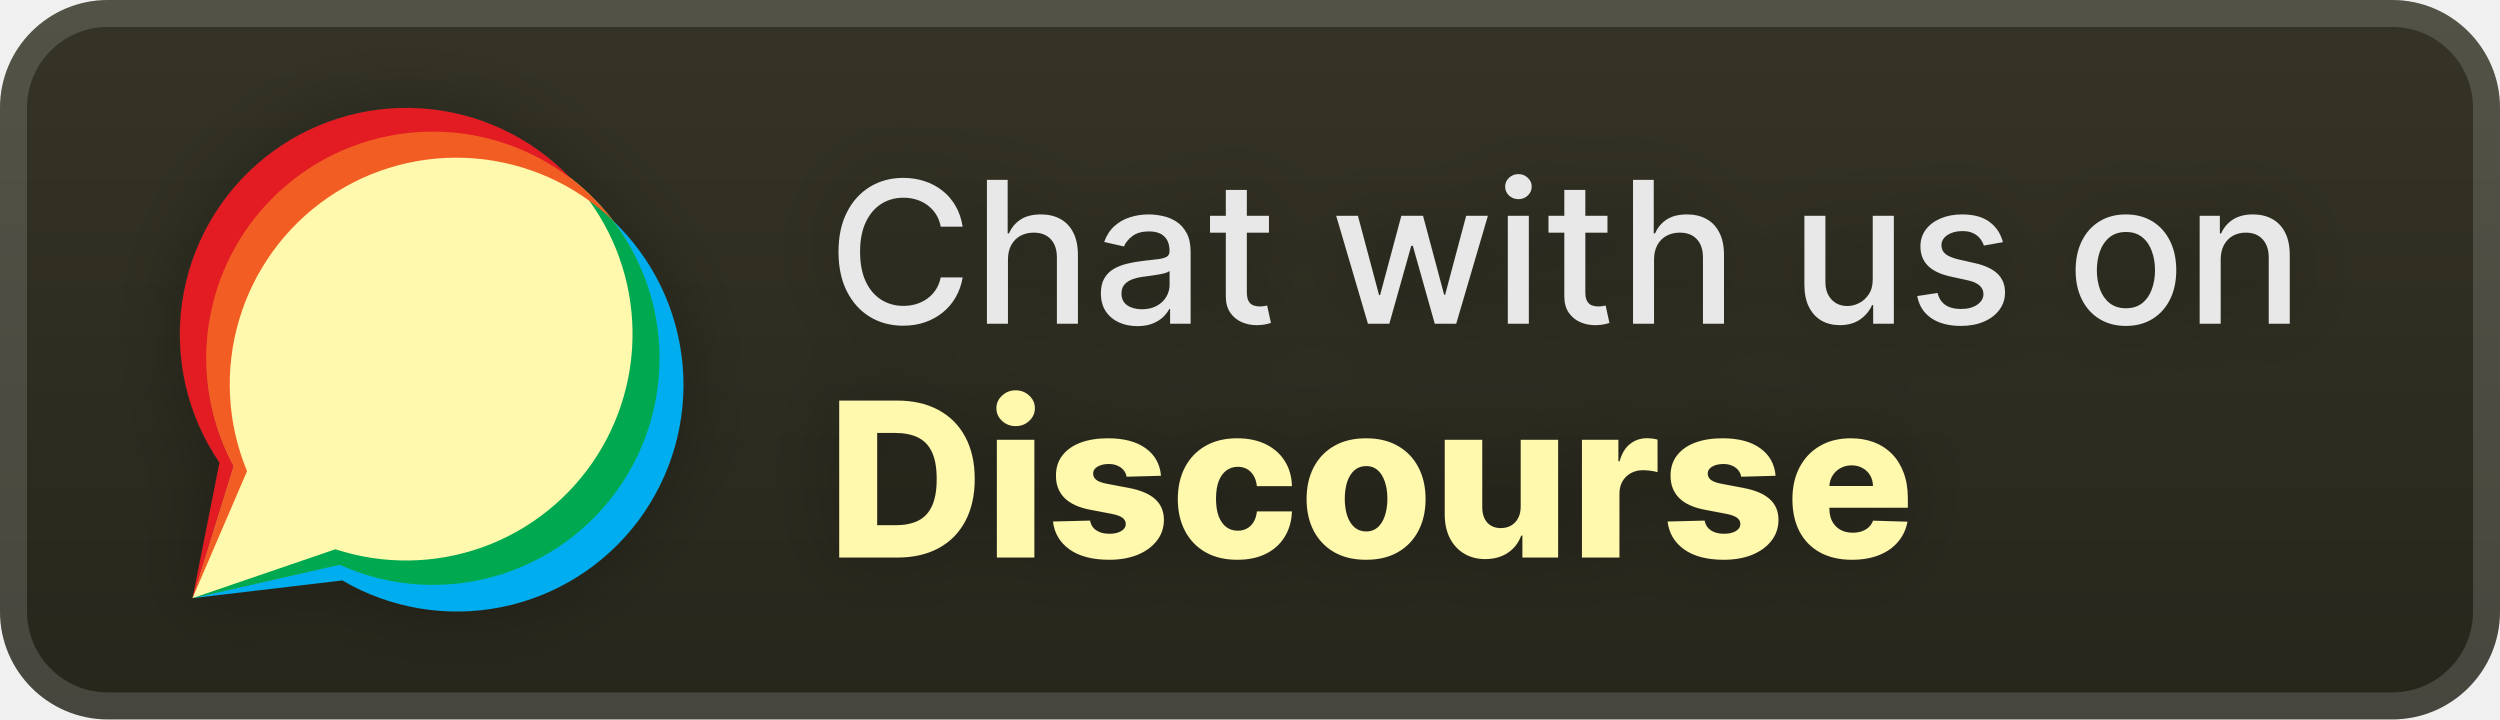
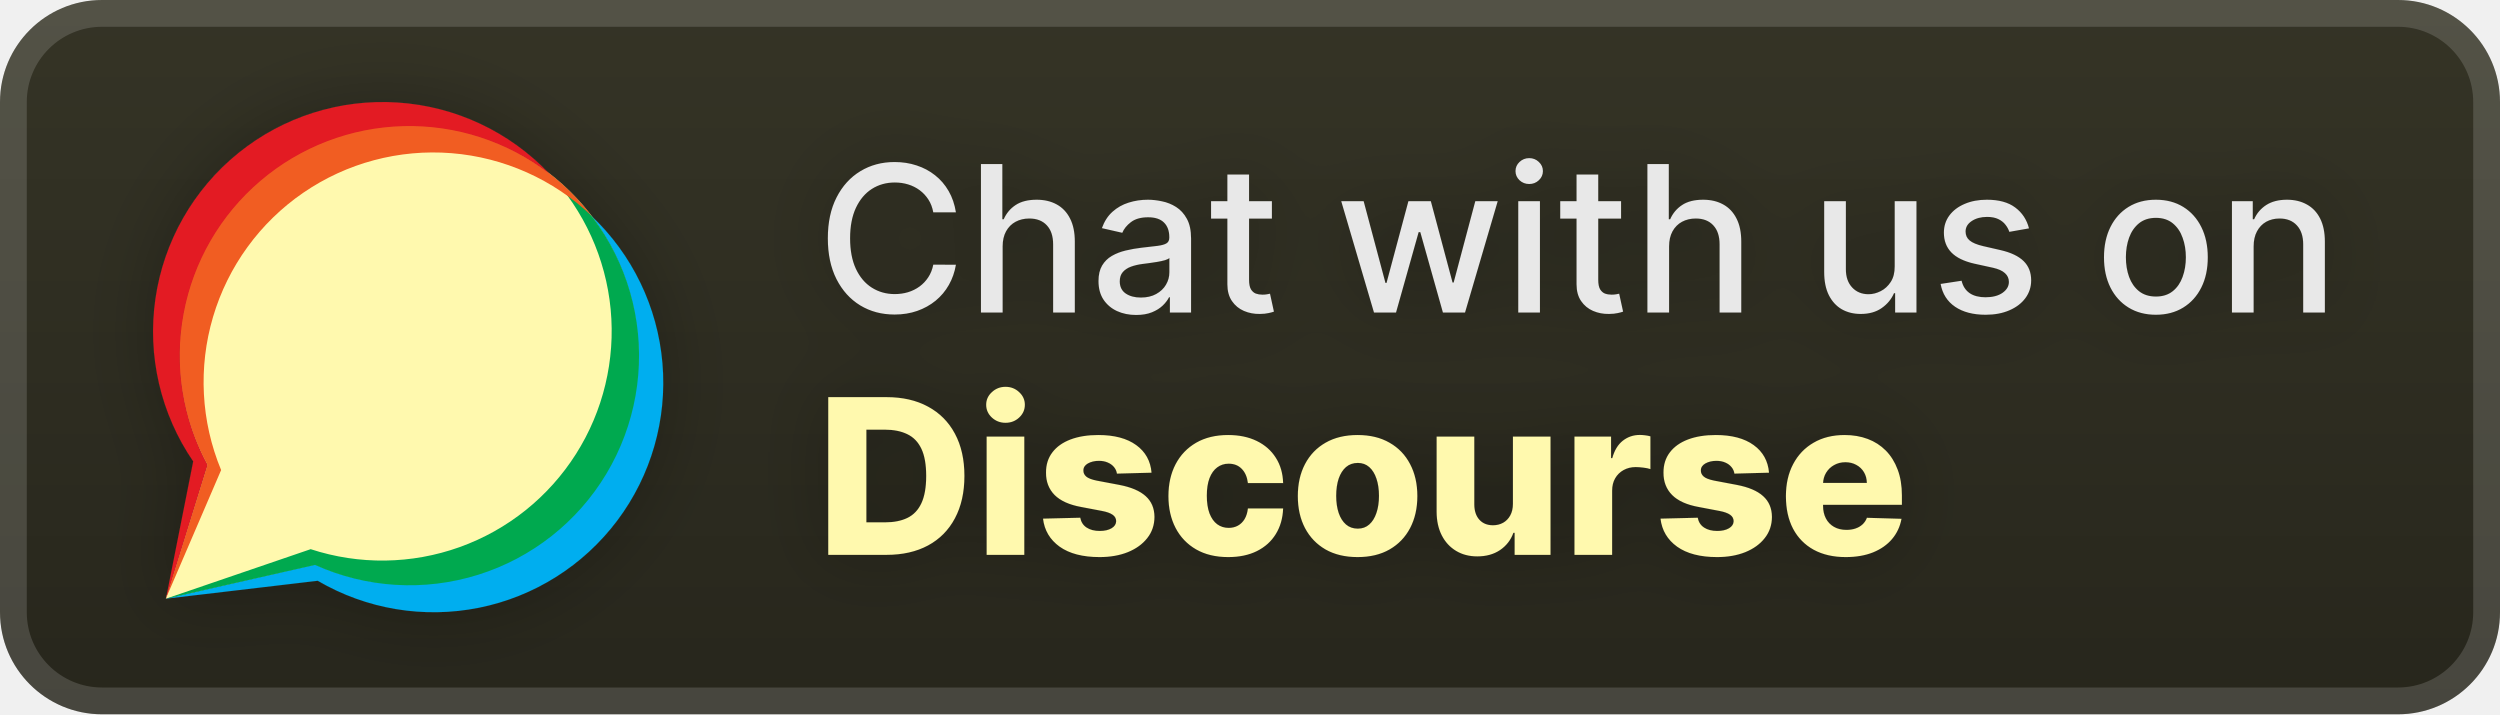
- <svg xmlns="http://www.w3.org/2000/svg" width="139" height="40" viewBox="0 0 139 40" fill="none">
-   <rect x="-0" y="-0" width="139" height="40" rx="6" fill="url(#paint0_linear_2_647)" />
+ <svg xmlns="http://www.w3.org/2000/svg" width="196" height="56" viewBox="0 0 196 56" fill="none">
+   <rect x="-0" y="-0" width="196" height="56" rx="8" fill="url(#paint0_linear_2_647)" />
  <g filter="url(#filter0_d_2_647)">
-     <path d="M24.059 7.312C21.877 7.314 19.732 7.882 17.835 8.961C15.938 10.04 14.354 11.593 13.237 13.469C12.121 15.344 11.51 17.477 11.465 19.66C11.421 21.842 11.943 23.998 12.982 25.918L10.702 33.253L18.889 31.403C20.603 32.175 22.467 32.554 24.346 32.512C26.224 32.471 28.07 32.009 29.747 31.162C31.424 30.314 32.891 29.102 34.039 27.615C35.187 26.127 35.989 24.402 36.384 22.564C36.779 20.727 36.758 18.825 36.323 16.996C35.888 15.168 35.05 13.46 33.869 11.998C32.689 10.536 31.196 9.356 29.501 8.545C27.806 7.735 25.951 7.313 24.071 7.312H24.059Z" fill="#FFF9AE" />
-     <path d="M34.057 12.248C35.755 14.475 36.663 17.204 36.637 20.005C36.611 22.806 35.652 25.518 33.912 27.713C32.172 29.908 29.751 31.461 27.03 32.125C24.31 32.79 21.445 32.529 18.889 31.383L10.702 33.257L19.037 32.272C21.706 33.836 24.857 34.363 27.89 33.752C30.922 33.142 33.624 31.437 35.48 28.962C37.336 26.487 38.217 23.416 37.955 20.334C37.692 17.251 36.305 14.373 34.057 12.248V12.248Z" fill="#00AEEF" />
-     <path d="M31.737 9.924C33.658 11.961 34.846 14.581 35.112 17.369C35.379 20.157 34.708 22.955 33.207 25.319C31.706 27.684 29.46 29.481 26.824 30.426C24.188 31.371 21.311 31.41 18.65 30.538L10.702 33.257L18.889 31.403C21.706 32.676 24.892 32.868 27.842 31.944C30.791 31.019 33.298 29.042 34.885 26.39C36.471 23.737 37.027 20.593 36.447 17.557C35.867 14.521 34.19 11.804 31.737 9.924V9.924Z" fill="#00A94F" />
-     <path d="M13.735 26.197C12.628 23.528 12.472 20.559 13.293 17.788C14.113 15.018 15.861 12.613 18.244 10.978C20.626 9.343 23.498 8.576 26.379 8.807C29.259 9.037 31.973 10.251 34.065 12.244C32.139 9.717 29.331 8.011 26.201 7.466C23.072 6.922 19.852 7.58 17.187 9.309C14.521 11.037 12.607 13.709 11.828 16.789C11.048 19.868 11.46 23.129 12.982 25.918L10.702 33.253L13.735 26.197Z" fill="#F15D22" />
-     <path d="M12.982 25.918C11.608 23.38 11.147 20.447 11.676 17.609C12.204 14.772 13.691 12.202 15.887 10.329C18.083 8.457 20.855 7.395 23.74 7.321C26.625 7.247 29.448 8.166 31.737 9.924C29.555 7.626 26.587 6.235 23.426 6.027C20.264 5.819 17.14 6.811 14.677 8.803C12.213 10.796 10.591 13.644 10.132 16.779C9.674 19.915 10.414 23.108 12.205 25.722L10.706 33.257L12.982 25.918Z" fill="#E31B23" />
+     <path d="M32.085 9.875C28.967 9.877 25.903 10.688 23.193 12.23C20.483 13.771 18.22 15.99 16.624 18.669C15.029 21.349 14.157 24.396 14.093 27.514C14.029 30.631 14.776 33.712 16.26 36.454L13.002 46.933L24.699 44.29C27.146 45.393 29.81 45.934 32.493 45.875C35.177 45.815 37.814 45.156 40.21 43.945C42.606 42.734 44.701 41.003 46.341 38.878C47.982 36.753 49.126 34.288 49.691 31.663C50.255 29.038 50.226 26.321 49.604 23.709C48.983 21.097 47.785 18.657 46.099 16.569C44.412 14.48 42.28 12.794 39.858 11.636C37.437 10.478 34.786 9.876 32.102 9.875H32.085Z" fill="#FFF9AE" />
+     <path d="M46.367 16.925C48.793 20.107 50.09 24.006 50.053 28.008C50.015 32.009 48.645 35.883 46.16 39.019C43.675 42.154 40.215 44.372 36.329 45.322C32.442 46.271 28.35 45.898 24.699 44.262L13.002 46.939L24.91 45.532C28.723 47.766 33.224 48.518 37.556 47.646C41.888 46.774 45.748 44.338 48.4 40.803C51.052 37.267 52.31 32.88 51.935 28.476C51.56 24.073 49.578 19.961 46.367 16.925V16.925Z" fill="#00AEEF" />
+     <path d="M43.052 13.605C45.797 16.516 47.494 20.259 47.875 24.242C48.255 28.225 47.298 32.221 45.153 35.599C43.009 38.977 39.8 41.544 36.034 42.894C32.268 44.244 28.159 44.301 24.357 43.055L13.002 46.939L24.699 44.291C28.723 46.108 33.275 46.383 37.488 45.062C41.702 43.742 45.283 40.918 47.549 37.128C49.816 33.338 50.611 28.847 49.781 24.51C48.952 20.173 46.557 16.291 43.052 13.605V13.605Z" fill="#00A94F" />
+     <path d="M17.336 36.853C15.754 33.039 15.531 28.799 16.704 24.84C17.876 20.882 20.373 17.447 23.777 15.111C27.18 12.775 31.283 11.68 35.398 12.009C39.513 12.339 43.389 14.072 46.378 16.92C43.628 13.31 39.615 10.872 35.144 10.095C30.673 9.317 26.074 10.257 22.266 12.727C18.459 15.196 15.725 19.013 14.611 23.412C13.497 27.812 14.086 32.47 16.26 36.454L13.002 46.933L17.336 36.853Z" fill="#F15D22" />
+     <path d="M16.26 36.454C14.297 32.828 13.638 28.638 14.394 24.585C15.149 20.531 17.273 16.86 20.41 14.185C23.547 11.51 27.507 9.992 31.628 9.887C35.75 9.781 39.783 11.094 43.053 13.605C39.935 10.323 35.696 8.335 31.18 8.039C26.663 7.742 22.2 9.158 18.681 12.005C15.161 14.852 12.844 18.92 12.189 23.399C11.535 27.878 12.592 32.44 15.149 36.175L13.008 46.938L16.26 36.454Z" fill="#E31B23" />
  </g>
  <g filter="url(#filter1_d_2_647)">
-     <path d="M53.523 12.601H52.304C52.258 12.341 52.17 12.112 52.043 11.914C51.915 11.716 51.759 11.548 51.574 11.41C51.389 11.272 51.182 11.168 50.953 11.098C50.726 11.027 50.485 10.992 50.23 10.992C49.769 10.992 49.356 11.108 48.992 11.34C48.63 11.572 48.343 11.911 48.133 12.359C47.924 12.807 47.82 13.354 47.82 14C47.82 14.651 47.924 15.2 48.133 15.648C48.343 16.096 48.631 16.435 48.996 16.664C49.36 16.893 49.771 17.008 50.226 17.008C50.479 17.008 50.718 16.974 50.945 16.906C51.174 16.836 51.381 16.733 51.566 16.598C51.751 16.462 51.907 16.297 52.035 16.101C52.165 15.903 52.255 15.677 52.304 15.422L53.523 15.426C53.458 15.819 53.332 16.181 53.144 16.512C52.959 16.84 52.721 17.124 52.429 17.363C52.14 17.6 51.81 17.784 51.437 17.914C51.065 18.044 50.659 18.109 50.218 18.109C49.526 18.109 48.909 17.945 48.367 17.617C47.825 17.286 47.398 16.814 47.086 16.199C46.776 15.585 46.621 14.851 46.621 14C46.621 13.146 46.777 12.413 47.09 11.801C47.402 11.186 47.829 10.715 48.371 10.387C48.913 10.056 49.528 9.89 50.218 9.89C50.643 9.89 51.039 9.952 51.406 10.074C51.776 10.194 52.108 10.371 52.402 10.605C52.696 10.837 52.94 11.121 53.133 11.457C53.325 11.79 53.456 12.172 53.523 12.601ZM56.042 14.437V18H54.874V10H56.026V12.976H56.1C56.241 12.653 56.456 12.397 56.745 12.207C57.034 12.017 57.411 11.922 57.878 11.922C58.289 11.922 58.648 12.006 58.956 12.176C59.266 12.345 59.505 12.598 59.675 12.934C59.846 13.267 59.932 13.684 59.932 14.184V18H58.764V14.324C58.764 13.884 58.651 13.543 58.425 13.301C58.198 13.056 57.883 12.934 57.479 12.934C57.203 12.934 56.956 12.992 56.737 13.109C56.521 13.226 56.35 13.398 56.225 13.625C56.103 13.849 56.042 14.12 56.042 14.437ZM63.237 18.133C62.857 18.133 62.513 18.062 62.206 17.922C61.898 17.779 61.655 17.572 61.475 17.301C61.298 17.03 61.21 16.698 61.21 16.305C61.21 15.966 61.275 15.687 61.405 15.469C61.535 15.25 61.711 15.077 61.932 14.949C62.154 14.822 62.401 14.725 62.675 14.66C62.948 14.595 63.227 14.545 63.511 14.512C63.87 14.47 64.162 14.436 64.385 14.41C64.609 14.381 64.772 14.336 64.874 14.273C64.975 14.211 65.026 14.109 65.026 13.969V13.941C65.026 13.6 64.93 13.336 64.737 13.148C64.547 12.961 64.263 12.867 63.886 12.867C63.492 12.867 63.182 12.954 62.956 13.129C62.732 13.301 62.577 13.492 62.491 13.703L61.393 13.453C61.523 13.088 61.714 12.794 61.964 12.57C62.216 12.344 62.507 12.18 62.835 12.078C63.163 11.974 63.508 11.922 63.87 11.922C64.109 11.922 64.363 11.95 64.632 12.008C64.902 12.062 65.155 12.164 65.389 12.312C65.626 12.461 65.82 12.673 65.971 12.949C66.123 13.223 66.198 13.578 66.198 14.015V18H65.057V17.18H65.01C64.935 17.331 64.822 17.479 64.671 17.625C64.52 17.771 64.326 17.892 64.089 17.988C63.852 18.084 63.568 18.133 63.237 18.133ZM63.491 17.195C63.814 17.195 64.09 17.131 64.319 17.004C64.551 16.876 64.727 16.709 64.846 16.504C64.969 16.295 65.03 16.073 65.03 15.836V15.062C64.988 15.104 64.908 15.143 64.788 15.18C64.671 15.213 64.537 15.243 64.385 15.269C64.234 15.293 64.087 15.315 63.944 15.336C63.801 15.354 63.681 15.37 63.585 15.383C63.358 15.411 63.151 15.46 62.964 15.527C62.779 15.595 62.63 15.693 62.518 15.82C62.409 15.945 62.354 16.112 62.354 16.32C62.354 16.609 62.461 16.828 62.675 16.976C62.888 17.122 63.16 17.195 63.491 17.195ZM70.554 12V12.937H67.277V12H70.554ZM68.156 10.562H69.324V16.238C69.324 16.465 69.358 16.635 69.425 16.75C69.493 16.862 69.581 16.939 69.687 16.98C69.797 17.019 69.915 17.039 70.043 17.039C70.136 17.039 70.219 17.032 70.289 17.019C70.359 17.006 70.414 16.996 70.453 16.988L70.664 17.953C70.596 17.979 70.5 18.005 70.375 18.031C70.25 18.06 70.094 18.075 69.906 18.078C69.599 18.083 69.312 18.029 69.047 17.914C68.781 17.799 68.566 17.622 68.402 17.383C68.238 17.143 68.156 16.842 68.156 16.48V10.562ZM76.058 18L74.293 12H75.5L76.675 16.406H76.734L77.914 12H79.121L80.293 16.387H80.351L81.519 12H82.726L80.965 18H79.773L78.554 13.668H78.465L77.246 18H76.058ZM83.835 18V12H85.003V18H83.835ZM84.424 11.074C84.221 11.074 84.047 11.006 83.901 10.871C83.758 10.733 83.686 10.569 83.686 10.379C83.686 10.186 83.758 10.022 83.901 9.887C84.047 9.749 84.221 9.68 84.424 9.68C84.628 9.68 84.801 9.749 84.944 9.887C85.09 10.022 85.163 10.186 85.163 10.379C85.163 10.569 85.09 10.733 84.944 10.871C84.801 11.006 84.628 11.074 84.424 11.074ZM89.375 12V12.937H86.097V12H89.375ZM86.976 10.562H88.144V16.238C88.144 16.465 88.178 16.635 88.246 16.75C88.314 16.862 88.401 16.939 88.508 16.98C88.617 17.019 88.735 17.039 88.863 17.039C88.957 17.039 89.039 17.032 89.109 17.019C89.179 17.006 89.234 16.996 89.273 16.988L89.484 17.953C89.416 17.979 89.32 18.005 89.195 18.031C89.07 18.06 88.914 18.075 88.726 18.078C88.419 18.083 88.133 18.029 87.867 17.914C87.601 17.799 87.386 17.622 87.222 17.383C87.058 17.143 86.976 16.842 86.976 16.48V10.562ZM91.964 14.437V18H90.796V10H91.948V12.976H92.022C92.163 12.653 92.378 12.397 92.667 12.207C92.956 12.017 93.333 11.922 93.799 11.922C94.211 11.922 94.57 12.006 94.878 12.176C95.188 12.345 95.427 12.598 95.596 12.934C95.768 13.267 95.854 13.684 95.854 14.184V18H94.686V14.324C94.686 13.884 94.573 13.543 94.346 13.301C94.12 13.056 93.805 12.934 93.401 12.934C93.125 12.934 92.878 12.992 92.659 13.109C92.443 13.226 92.272 13.398 92.147 13.625C92.025 13.849 91.964 14.12 91.964 14.437ZM104.125 15.512V12H105.297V18H104.148V16.961H104.086C103.948 17.281 103.726 17.548 103.422 17.762C103.12 17.973 102.743 18.078 102.293 18.078C101.907 18.078 101.566 17.993 101.269 17.824C100.975 17.652 100.743 17.398 100.574 17.062C100.407 16.726 100.324 16.311 100.324 15.816V12H101.492V15.676C101.492 16.084 101.605 16.41 101.832 16.652C102.058 16.894 102.353 17.015 102.715 17.015C102.933 17.015 103.151 16.961 103.367 16.851C103.586 16.742 103.767 16.577 103.91 16.355C104.056 16.134 104.127 15.853 104.125 15.512ZM111.362 13.465L110.303 13.652C110.259 13.517 110.189 13.388 110.093 13.265C109.999 13.143 109.871 13.043 109.71 12.965C109.548 12.887 109.346 12.848 109.104 12.848C108.774 12.848 108.497 12.922 108.276 13.07C108.055 13.216 107.944 13.405 107.944 13.637C107.944 13.837 108.018 13.999 108.167 14.121C108.315 14.243 108.555 14.344 108.885 14.422L109.839 14.64C110.391 14.768 110.802 14.965 111.073 15.23C111.344 15.496 111.479 15.841 111.479 16.265C111.479 16.625 111.375 16.945 111.167 17.226C110.961 17.505 110.673 17.724 110.303 17.883C109.936 18.041 109.51 18.121 109.026 18.121C108.354 18.121 107.806 17.978 107.382 17.691C106.957 17.402 106.697 16.992 106.6 16.461L107.729 16.289C107.8 16.583 107.944 16.806 108.163 16.957C108.382 17.105 108.667 17.18 109.018 17.18C109.401 17.18 109.707 17.1 109.936 16.941C110.165 16.78 110.28 16.583 110.28 16.351C110.28 16.164 110.21 16.006 110.069 15.879C109.931 15.751 109.719 15.655 109.432 15.59L108.417 15.367C107.857 15.239 107.443 15.036 107.175 14.758C106.909 14.479 106.776 14.126 106.776 13.699C106.776 13.345 106.875 13.035 107.073 12.769C107.271 12.504 107.544 12.297 107.893 12.148C108.242 11.997 108.642 11.922 109.093 11.922C109.741 11.922 110.251 12.062 110.624 12.344C110.996 12.622 111.242 12.996 111.362 13.465ZM118.202 18.121C117.639 18.121 117.148 17.992 116.729 17.734C116.31 17.476 115.984 17.116 115.753 16.652C115.521 16.189 115.405 15.647 115.405 15.027C115.405 14.405 115.521 13.861 115.753 13.394C115.984 12.928 116.31 12.566 116.729 12.309C117.148 12.051 117.639 11.922 118.202 11.922C118.764 11.922 119.255 12.051 119.675 12.309C120.094 12.566 120.419 12.928 120.651 13.394C120.883 13.861 120.999 14.405 120.999 15.027C120.999 15.647 120.883 16.189 120.651 16.652C120.419 17.116 120.094 17.476 119.675 17.734C119.255 17.992 118.764 18.121 118.202 18.121ZM118.206 17.14C118.57 17.14 118.872 17.044 119.112 16.851C119.352 16.659 119.529 16.402 119.643 16.082C119.76 15.762 119.819 15.409 119.819 15.023C119.819 14.64 119.76 14.289 119.643 13.969C119.529 13.646 119.352 13.387 119.112 13.191C118.872 12.996 118.57 12.898 118.206 12.898C117.839 12.898 117.534 12.996 117.292 13.191C117.052 13.387 116.874 13.646 116.757 13.969C116.642 14.289 116.585 14.64 116.585 15.023C116.585 15.409 116.642 15.762 116.757 16.082C116.874 16.402 117.052 16.659 117.292 16.851C117.534 17.044 117.839 17.14 118.206 17.14ZM123.47 14.437V18H122.302V12H123.424V12.976H123.498C123.636 12.659 123.852 12.403 124.146 12.211C124.443 12.018 124.817 11.922 125.267 11.922C125.676 11.922 126.034 12.008 126.342 12.18C126.649 12.349 126.887 12.601 127.056 12.937C127.226 13.273 127.31 13.689 127.31 14.184V18H126.142V14.324C126.142 13.889 126.029 13.549 125.802 13.305C125.576 13.057 125.265 12.934 124.869 12.934C124.598 12.934 124.357 12.992 124.146 13.109C123.938 13.226 123.773 13.398 123.65 13.625C123.53 13.849 123.47 14.12 123.47 14.437Z" fill="#E8E8E8" />
-     <path d="M49.886 31H46.66V22.273H49.882C50.771 22.273 51.537 22.447 52.179 22.797C52.824 23.143 53.321 23.643 53.67 24.297C54.02 24.947 54.194 25.726 54.194 26.632C54.194 27.541 54.02 28.322 53.67 28.976C53.324 29.629 52.828 30.131 52.183 30.48C51.538 30.827 50.773 31 49.886 31ZM48.77 29.202H49.805C50.294 29.202 50.707 29.119 51.045 28.954C51.386 28.787 51.643 28.515 51.816 28.14C51.993 27.763 52.081 27.26 52.081 26.632C52.081 26.004 51.993 25.504 51.816 25.132C51.64 24.757 51.38 24.487 51.037 24.322C50.696 24.155 50.275 24.071 49.775 24.071H48.77V29.202ZM55.426 31V24.454H57.51V31H55.426ZM56.47 23.692C56.177 23.692 55.926 23.595 55.716 23.402C55.505 23.206 55.4 22.97 55.4 22.695C55.4 22.422 55.505 22.189 55.716 21.996C55.926 21.8 56.177 21.702 56.47 21.702C56.765 21.702 57.017 21.8 57.224 21.996C57.434 22.189 57.539 22.422 57.539 22.695C57.539 22.97 57.434 23.206 57.224 23.402C57.017 23.595 56.765 23.692 56.47 23.692ZM64.55 26.453L62.637 26.504C62.617 26.368 62.563 26.247 62.475 26.142C62.387 26.034 62.272 25.95 62.13 25.89C61.991 25.828 61.829 25.797 61.644 25.797C61.403 25.797 61.197 25.845 61.026 25.942C60.859 26.038 60.776 26.169 60.779 26.334C60.776 26.462 60.828 26.572 60.933 26.666C61.041 26.76 61.232 26.835 61.508 26.892L62.769 27.131C63.423 27.256 63.908 27.463 64.227 27.753C64.548 28.043 64.71 28.426 64.713 28.903C64.71 29.352 64.576 29.743 64.312 30.075C64.05 30.407 63.693 30.666 63.238 30.851C62.783 31.032 62.264 31.123 61.678 31.123C60.744 31.123 60.007 30.932 59.467 30.548C58.93 30.162 58.623 29.645 58.546 28.997L60.605 28.946C60.65 29.184 60.768 29.366 60.958 29.491C61.148 29.616 61.391 29.679 61.687 29.679C61.954 29.679 62.171 29.629 62.339 29.53C62.507 29.43 62.592 29.298 62.595 29.133C62.592 28.986 62.526 28.868 62.398 28.78C62.271 28.689 62.07 28.618 61.798 28.567L60.656 28.349C59.999 28.23 59.511 28.01 59.19 27.689C58.869 27.365 58.71 26.953 58.712 26.453C58.71 26.015 58.826 25.642 59.062 25.332C59.298 25.02 59.633 24.781 60.068 24.616C60.502 24.452 61.015 24.369 61.606 24.369C62.492 24.369 63.191 24.555 63.703 24.927C64.214 25.297 64.497 25.805 64.55 26.453ZM68.794 31.123C68.103 31.123 67.511 30.981 67.017 30.697C66.525 30.413 66.147 30.018 65.883 29.513C65.619 29.004 65.487 28.416 65.487 27.748C65.487 27.078 65.619 26.49 65.883 25.984C66.15 25.476 66.53 25.079 67.021 24.795C67.515 24.511 68.105 24.369 68.79 24.369C69.395 24.369 69.922 24.479 70.371 24.697C70.822 24.916 71.174 25.226 71.427 25.626C71.683 26.024 71.818 26.491 71.832 27.028H69.885C69.845 26.693 69.731 26.43 69.544 26.24C69.359 26.05 69.118 25.954 68.819 25.954C68.578 25.954 68.366 26.023 68.184 26.159C68.003 26.293 67.861 26.491 67.758 26.756C67.659 27.017 67.609 27.341 67.609 27.727C67.609 28.113 67.659 28.44 67.758 28.707C67.861 28.971 68.003 29.172 68.184 29.308C68.366 29.442 68.578 29.508 68.819 29.508C69.013 29.508 69.183 29.467 69.331 29.385C69.481 29.302 69.605 29.182 69.701 29.023C69.798 28.861 69.859 28.665 69.885 28.434H71.832C71.812 28.974 71.677 29.446 71.427 29.849C71.18 30.253 70.832 30.567 70.383 30.791C69.937 31.013 69.407 31.123 68.794 31.123ZM75.954 31.123C75.266 31.123 74.675 30.983 74.181 30.702C73.69 30.418 73.311 30.023 73.043 29.517C72.779 29.008 72.647 28.419 72.647 27.748C72.647 27.075 72.779 26.486 73.043 25.98C73.311 25.471 73.69 25.077 74.181 24.795C74.675 24.511 75.266 24.369 75.954 24.369C76.641 24.369 77.231 24.511 77.722 24.795C78.217 25.077 78.596 25.471 78.86 25.98C79.127 26.486 79.261 27.075 79.261 27.748C79.261 28.419 79.127 29.008 78.86 29.517C78.596 30.023 78.217 30.418 77.722 30.702C77.231 30.983 76.641 31.123 75.954 31.123ZM75.967 29.551C76.217 29.551 76.428 29.474 76.602 29.321C76.775 29.168 76.907 28.954 76.998 28.682C77.092 28.409 77.139 28.094 77.139 27.736C77.139 27.372 77.092 27.054 76.998 26.781C76.907 26.508 76.775 26.295 76.602 26.142C76.428 25.988 76.217 25.912 75.967 25.912C75.708 25.912 75.489 25.988 75.311 26.142C75.134 26.295 74.999 26.508 74.906 26.781C74.815 27.054 74.769 27.372 74.769 27.736C74.769 28.094 74.815 28.409 74.906 28.682C74.999 28.954 75.134 29.168 75.311 29.321C75.489 29.474 75.708 29.551 75.967 29.551ZM84.551 28.175V24.454H86.631V31H84.645V29.781H84.577C84.432 30.182 84.185 30.5 83.835 30.736C83.489 30.969 83.07 31.085 82.578 31.085C82.132 31.085 81.74 30.983 81.402 30.778C81.064 30.574 80.801 30.288 80.614 29.922C80.426 29.552 80.331 29.121 80.328 28.626V24.454H82.412V28.217C82.415 28.572 82.509 28.852 82.693 29.057C82.878 29.261 83.129 29.363 83.448 29.363C83.655 29.363 83.841 29.318 84.006 29.227C84.173 29.133 84.305 28.998 84.402 28.822C84.501 28.643 84.551 28.427 84.551 28.175ZM87.957 31V24.454H89.981V25.648H90.049C90.169 25.216 90.363 24.895 90.633 24.684C90.903 24.471 91.217 24.365 91.575 24.365C91.672 24.365 91.771 24.372 91.873 24.386C91.976 24.398 92.071 24.416 92.159 24.442V26.253C92.059 26.219 91.929 26.192 91.767 26.172C91.608 26.152 91.466 26.142 91.341 26.142C91.094 26.142 90.871 26.197 90.672 26.308C90.476 26.416 90.321 26.568 90.207 26.764C90.096 26.957 90.041 27.184 90.041 27.446V31H87.957ZM98.722 26.453L96.809 26.504C96.789 26.368 96.735 26.247 96.647 26.142C96.559 26.034 96.444 25.95 96.302 25.89C96.163 25.828 96.001 25.797 95.816 25.797C95.575 25.797 95.369 25.845 95.198 25.942C95.031 26.038 94.948 26.169 94.951 26.334C94.948 26.462 94.999 26.572 95.105 26.666C95.213 26.76 95.404 26.835 95.68 26.892L96.941 27.131C97.595 27.256 98.08 27.463 98.398 27.753C98.72 28.043 98.882 28.426 98.884 28.903C98.882 29.352 98.748 29.743 98.484 30.075C98.222 30.407 97.864 30.666 97.41 30.851C96.955 31.032 96.436 31.123 95.85 31.123C94.916 31.123 94.178 30.932 93.639 30.548C93.102 30.162 92.795 29.645 92.718 28.997L94.776 28.946C94.822 29.184 94.94 29.366 95.13 29.491C95.32 29.616 95.563 29.679 95.859 29.679C96.126 29.679 96.343 29.629 96.511 29.53C96.678 29.43 96.764 29.298 96.766 29.133C96.764 28.986 96.698 28.868 96.57 28.78C96.443 28.689 96.242 28.618 95.97 28.567L94.828 28.349C94.171 28.23 93.683 28.01 93.362 27.689C93.041 27.365 92.882 26.953 92.884 26.453C92.882 26.015 92.998 25.642 93.234 25.332C93.47 25.02 93.805 24.781 94.239 24.616C94.674 24.452 95.187 24.369 95.778 24.369C96.664 24.369 97.363 24.555 97.874 24.927C98.386 25.297 98.668 25.805 98.722 26.453ZM102.97 31.123C102.285 31.123 101.694 30.988 101.197 30.719C100.703 30.446 100.322 30.058 100.055 29.555C99.791 29.05 99.659 28.449 99.659 27.753C99.659 27.077 99.792 26.486 100.059 25.98C100.326 25.471 100.703 25.077 101.189 24.795C101.674 24.511 102.247 24.369 102.906 24.369C103.372 24.369 103.798 24.442 104.184 24.587C104.571 24.731 104.905 24.946 105.186 25.23C105.467 25.514 105.686 25.865 105.842 26.282C105.998 26.697 106.076 27.173 106.076 27.71V28.23H100.388V27.02H104.138C104.135 26.798 104.082 26.601 103.98 26.427C103.878 26.254 103.737 26.119 103.558 26.023C103.382 25.923 103.179 25.873 102.949 25.873C102.716 25.873 102.507 25.926 102.322 26.031C102.138 26.133 101.991 26.274 101.883 26.453C101.775 26.629 101.718 26.829 101.713 27.054V28.285C101.713 28.552 101.765 28.787 101.87 28.988C101.976 29.187 102.125 29.342 102.318 29.453C102.511 29.564 102.741 29.619 103.008 29.619C103.193 29.619 103.361 29.594 103.511 29.543C103.662 29.491 103.791 29.416 103.899 29.317C104.007 29.217 104.088 29.095 104.142 28.95L106.055 29.006C105.976 29.434 105.801 29.808 105.531 30.126C105.264 30.442 104.913 30.687 104.478 30.863C104.044 31.037 103.541 31.123 102.97 31.123Z" fill="#FFF9AE" />
+     <path d="M74.943 16.648H73.17C73.102 16.269 72.975 15.935 72.789 15.648C72.604 15.36 72.376 15.115 72.108 14.915C71.839 14.714 71.537 14.562 71.204 14.46C70.875 14.358 70.524 14.307 70.153 14.307C69.483 14.307 68.882 14.475 68.352 14.812C67.825 15.149 67.409 15.644 67.102 16.295C66.799 16.947 66.647 17.742 66.647 18.682C66.647 19.628 66.799 20.428 67.102 21.079C67.409 21.731 67.827 22.223 68.358 22.557C68.888 22.89 69.484 23.057 70.147 23.057C70.515 23.057 70.863 23.007 71.193 22.909C71.526 22.807 71.827 22.657 72.096 22.46C72.365 22.263 72.592 22.023 72.778 21.738C72.967 21.451 73.098 21.121 73.17 20.75L74.943 20.755C74.848 21.327 74.664 21.854 74.392 22.335C74.123 22.812 73.776 23.225 73.352 23.574C72.931 23.918 72.45 24.185 71.909 24.375C71.367 24.564 70.776 24.659 70.136 24.659C69.128 24.659 68.231 24.42 67.443 23.943C66.655 23.462 66.034 22.774 65.579 21.88C65.128 20.986 64.903 19.92 64.903 18.682C64.903 17.439 65.13 16.373 65.585 15.483C66.039 14.589 66.661 13.903 67.448 13.426C68.236 12.945 69.132 12.704 70.136 12.704C70.753 12.704 71.329 12.793 71.863 12.971C72.401 13.146 72.884 13.403 73.312 13.744C73.74 14.081 74.094 14.494 74.375 14.983C74.655 15.468 74.844 16.023 74.943 16.648ZM78.606 19.318V24.5H76.907V12.863H78.583V17.193H78.691C78.896 16.723 79.208 16.35 79.629 16.074C80.049 15.797 80.599 15.659 81.277 15.659C81.875 15.659 82.398 15.782 82.845 16.028C83.296 16.274 83.644 16.642 83.89 17.13C84.14 17.615 84.265 18.221 84.265 18.949V24.5H82.566V19.153C82.566 18.513 82.402 18.017 82.072 17.665C81.743 17.308 81.284 17.13 80.697 17.13C80.296 17.13 79.936 17.216 79.618 17.386C79.303 17.557 79.055 17.807 78.873 18.136C78.695 18.462 78.606 18.856 78.606 19.318ZM89.072 24.693C88.519 24.693 88.019 24.591 87.572 24.386C87.125 24.178 86.771 23.877 86.51 23.483C86.252 23.089 86.123 22.606 86.123 22.034C86.123 21.541 86.218 21.136 86.407 20.818C86.597 20.5 86.852 20.248 87.174 20.062C87.496 19.877 87.856 19.736 88.254 19.642C88.652 19.547 89.057 19.475 89.47 19.426C89.993 19.365 90.417 19.316 90.743 19.278C91.068 19.236 91.305 19.17 91.453 19.079C91.6 18.988 91.674 18.841 91.674 18.636V18.596C91.674 18.1 91.534 17.716 91.254 17.443C90.977 17.17 90.564 17.034 90.015 17.034C89.443 17.034 88.993 17.161 88.663 17.415C88.337 17.665 88.112 17.943 87.987 18.25L86.39 17.886C86.58 17.356 86.856 16.928 87.22 16.602C87.587 16.273 88.01 16.034 88.487 15.886C88.964 15.735 89.466 15.659 89.993 15.659C90.341 15.659 90.71 15.7 91.1 15.784C91.494 15.863 91.862 16.011 92.203 16.227C92.547 16.443 92.83 16.752 93.049 17.153C93.269 17.551 93.379 18.068 93.379 18.704V24.5H91.72V23.307H91.652C91.542 23.526 91.377 23.742 91.157 23.954C90.938 24.166 90.655 24.343 90.311 24.483C89.966 24.623 89.553 24.693 89.072 24.693ZM89.441 23.329C89.911 23.329 90.313 23.236 90.646 23.051C90.983 22.865 91.239 22.623 91.413 22.324C91.591 22.021 91.68 21.697 91.68 21.352V20.227C91.619 20.288 91.502 20.344 91.328 20.398C91.157 20.447 90.962 20.49 90.743 20.528C90.523 20.562 90.309 20.594 90.1 20.625C89.892 20.651 89.718 20.674 89.578 20.693C89.248 20.735 88.947 20.805 88.674 20.903C88.405 21.002 88.189 21.144 88.027 21.329C87.868 21.511 87.788 21.753 87.788 22.057C87.788 22.477 87.943 22.795 88.254 23.011C88.564 23.223 88.96 23.329 89.441 23.329ZM99.716 15.773V17.136H94.948V15.773H99.716ZM96.227 13.682H97.926V21.937C97.926 22.267 97.975 22.515 98.073 22.682C98.172 22.844 98.299 22.956 98.454 23.017C98.613 23.074 98.786 23.102 98.971 23.102C99.108 23.102 99.227 23.093 99.329 23.074C99.431 23.055 99.511 23.04 99.568 23.028L99.875 24.432C99.776 24.469 99.636 24.507 99.454 24.545C99.272 24.587 99.045 24.61 98.772 24.613C98.325 24.621 97.909 24.541 97.522 24.375C97.136 24.208 96.823 23.951 96.585 23.602C96.346 23.253 96.227 22.816 96.227 22.29V13.682ZM107.721 24.5L105.153 15.773H106.909L108.619 22.182H108.704L110.42 15.773H112.176L113.88 22.153H113.966L115.664 15.773H117.42L114.858 24.5H113.125L111.352 18.199H111.221L109.448 24.5H107.721ZM119.032 24.5V15.773H120.731V24.5H119.032ZM119.89 14.426C119.595 14.426 119.341 14.327 119.129 14.13C118.921 13.93 118.816 13.691 118.816 13.415C118.816 13.134 118.921 12.896 119.129 12.699C119.341 12.498 119.595 12.398 119.89 12.398C120.186 12.398 120.438 12.498 120.646 12.699C120.858 12.896 120.964 13.134 120.964 13.415C120.964 13.691 120.858 13.93 120.646 14.13C120.438 14.327 120.186 14.426 119.89 14.426ZM127.091 15.773V17.136H122.323V15.773H127.091ZM123.602 13.682H125.301V21.937C125.301 22.267 125.35 22.515 125.448 22.682C125.547 22.844 125.674 22.956 125.829 23.017C125.988 23.074 126.161 23.102 126.346 23.102C126.483 23.102 126.602 23.093 126.704 23.074C126.806 23.055 126.886 23.04 126.943 23.028L127.25 24.432C127.151 24.469 127.011 24.507 126.829 24.545C126.647 24.587 126.42 24.61 126.147 24.613C125.7 24.621 125.284 24.541 124.897 24.375C124.511 24.208 124.198 23.951 123.96 23.602C123.721 23.253 123.602 22.816 123.602 22.29V13.682ZM130.856 19.318V24.5H129.157V12.863H130.833V17.193H130.941C131.146 16.723 131.458 16.35 131.879 16.074C132.299 15.797 132.849 15.659 133.527 15.659C134.125 15.659 134.648 15.782 135.095 16.028C135.546 16.274 135.894 16.642 136.14 17.13C136.39 17.615 136.515 18.221 136.515 18.949V24.5H134.816V19.153C134.816 18.513 134.652 18.017 134.322 17.665C133.993 17.308 133.534 17.13 132.947 17.13C132.546 17.13 132.186 17.216 131.868 17.386C131.553 17.557 131.305 17.807 131.123 18.136C130.945 18.462 130.856 18.856 130.856 19.318ZM148.545 20.88V15.773H150.25V24.5H148.579V22.988H148.488C148.287 23.454 147.966 23.843 147.522 24.153C147.083 24.46 146.536 24.613 145.88 24.613C145.32 24.613 144.823 24.49 144.392 24.244C143.964 23.994 143.627 23.625 143.38 23.136C143.138 22.648 143.017 22.043 143.017 21.324V15.773H144.716V21.119C144.716 21.714 144.88 22.187 145.21 22.54C145.539 22.892 145.967 23.068 146.494 23.068C146.812 23.068 147.128 22.988 147.443 22.829C147.761 22.67 148.024 22.43 148.233 22.108C148.445 21.786 148.549 21.377 148.545 20.88ZM159.072 17.903L157.532 18.176C157.468 17.979 157.366 17.791 157.225 17.613C157.089 17.435 156.903 17.29 156.669 17.176C156.434 17.062 156.14 17.005 155.788 17.005C155.307 17.005 154.905 17.113 154.583 17.329C154.261 17.541 154.1 17.816 154.1 18.153C154.1 18.445 154.208 18.68 154.424 18.858C154.64 19.036 154.989 19.182 155.47 19.295L156.856 19.613C157.659 19.799 158.258 20.085 158.652 20.471C159.046 20.858 159.243 21.36 159.243 21.977C159.243 22.5 159.091 22.966 158.788 23.375C158.489 23.78 158.07 24.098 157.532 24.329C156.998 24.56 156.379 24.676 155.674 24.676C154.697 24.676 153.9 24.468 153.282 24.051C152.665 23.63 152.286 23.034 152.146 22.261L153.788 22.011C153.89 22.439 154.1 22.763 154.419 22.983C154.737 23.199 155.152 23.307 155.663 23.307C156.22 23.307 156.665 23.191 156.998 22.96C157.332 22.725 157.498 22.439 157.498 22.102C157.498 21.829 157.396 21.6 157.191 21.415C156.991 21.229 156.682 21.089 156.265 20.994L154.788 20.67C153.974 20.485 153.371 20.189 152.981 19.784C152.595 19.378 152.402 18.865 152.402 18.244C152.402 17.729 152.546 17.278 152.833 16.892C153.121 16.505 153.519 16.204 154.027 15.988C154.534 15.769 155.116 15.659 155.771 15.659C156.714 15.659 157.457 15.863 157.998 16.273C158.54 16.678 158.898 17.221 159.072 17.903ZM169.021 24.676C168.203 24.676 167.489 24.488 166.879 24.113C166.269 23.738 165.796 23.214 165.458 22.54C165.121 21.865 164.953 21.077 164.953 20.176C164.953 19.271 165.121 18.479 165.458 17.801C165.796 17.123 166.269 16.596 166.879 16.221C167.489 15.846 168.203 15.659 169.021 15.659C169.839 15.659 170.553 15.846 171.163 16.221C171.773 16.596 172.246 17.123 172.583 17.801C172.921 18.479 173.089 19.271 173.089 20.176C173.089 21.077 172.921 21.865 172.583 22.54C172.246 23.214 171.773 23.738 171.163 24.113C170.553 24.488 169.839 24.676 169.021 24.676ZM169.027 23.25C169.557 23.25 169.996 23.11 170.345 22.829C170.693 22.549 170.951 22.176 171.117 21.71C171.288 21.244 171.373 20.731 171.373 20.17C171.373 19.613 171.288 19.102 171.117 18.636C170.951 18.166 170.693 17.79 170.345 17.505C169.996 17.221 169.557 17.079 169.027 17.079C168.493 17.079 168.049 17.221 167.697 17.505C167.349 17.79 167.089 18.166 166.919 18.636C166.752 19.102 166.669 19.613 166.669 20.17C166.669 20.731 166.752 21.244 166.919 21.71C167.089 22.176 167.349 22.549 167.697 22.829C168.049 23.11 168.493 23.25 169.027 23.25ZM176.684 19.318V24.5H174.985V15.773H176.616V17.193H176.724C176.925 16.731 177.239 16.36 177.667 16.079C178.099 15.799 178.643 15.659 179.298 15.659C179.893 15.659 180.413 15.784 180.86 16.034C181.307 16.28 181.654 16.648 181.9 17.136C182.146 17.625 182.269 18.229 182.269 18.949V24.5H180.571V19.153C180.571 18.521 180.406 18.026 180.076 17.67C179.747 17.31 179.294 17.13 178.718 17.13C178.324 17.13 177.974 17.216 177.667 17.386C177.364 17.557 177.124 17.807 176.946 18.136C176.771 18.462 176.684 18.856 176.684 19.318Z" fill="#E8E8E8" />
+     <path d="M69.505 43.5H64.935V31.136H69.499C70.759 31.136 71.844 31.384 72.753 31.879C73.667 32.37 74.371 33.078 74.866 34.004C75.361 34.925 75.609 36.028 75.609 37.312C75.609 38.6 75.361 39.706 74.866 40.632C74.375 41.558 73.673 42.268 72.759 42.763C71.846 43.254 70.761 43.5 69.505 43.5ZM67.924 40.952H69.391C70.083 40.952 70.668 40.836 71.147 40.602C71.63 40.365 71.995 39.98 72.24 39.449C72.49 38.914 72.614 38.201 72.614 37.312C72.614 36.422 72.49 35.714 72.24 35.187C71.99 34.656 71.622 34.273 71.135 34.04C70.652 33.802 70.057 33.684 69.348 33.684H67.924V40.952ZM77.353 43.5V34.227H80.305V43.5H77.353ZM78.832 33.146C78.418 33.146 78.062 33.01 77.764 32.736C77.466 32.458 77.317 32.124 77.317 31.734C77.317 31.347 77.466 31.017 77.764 30.744C78.062 30.466 78.418 30.327 78.832 30.327C79.251 30.327 79.607 30.466 79.901 30.744C80.199 31.017 80.348 31.347 80.348 31.734C80.348 32.124 80.199 32.458 79.901 32.736C79.607 33.01 79.251 33.146 78.832 33.146ZM90.28 37.058L87.569 37.131C87.541 36.938 87.465 36.767 87.34 36.618C87.215 36.465 87.052 36.346 86.851 36.261C86.654 36.173 86.424 36.129 86.163 36.129C85.821 36.129 85.529 36.197 85.287 36.334C85.05 36.471 84.933 36.656 84.937 36.889C84.933 37.07 85.006 37.227 85.154 37.36C85.308 37.493 85.579 37.6 85.969 37.68L87.757 38.018C88.682 38.195 89.37 38.489 89.821 38.9C90.276 39.31 90.505 39.853 90.509 40.53C90.505 41.166 90.316 41.719 89.942 42.19C89.572 42.661 89.064 43.027 88.421 43.288C87.777 43.546 87.04 43.675 86.211 43.675C84.887 43.675 83.843 43.403 83.078 42.86C82.317 42.312 81.882 41.58 81.774 40.662L84.69 40.59C84.754 40.928 84.921 41.186 85.191 41.363C85.46 41.54 85.805 41.628 86.223 41.628C86.601 41.628 86.909 41.558 87.147 41.417C87.384 41.276 87.505 41.089 87.509 40.856C87.505 40.646 87.412 40.479 87.231 40.355C87.05 40.226 86.766 40.125 86.38 40.053L84.762 39.745C83.832 39.576 83.14 39.264 82.685 38.809C82.231 38.35 82.005 37.767 82.009 37.058C82.005 36.439 82.17 35.909 82.504 35.471C82.838 35.028 83.313 34.69 83.929 34.456C84.545 34.223 85.271 34.106 86.108 34.106C87.364 34.106 88.354 34.37 89.079 34.897C89.803 35.42 90.203 36.141 90.28 37.058ZM96.291 43.675C95.313 43.675 94.474 43.474 93.774 43.071C93.078 42.669 92.542 42.109 92.168 41.393C91.794 40.672 91.606 39.839 91.606 38.894C91.606 37.944 91.794 37.111 92.168 36.394C92.546 35.674 93.084 35.112 93.78 34.71C94.48 34.307 95.315 34.106 96.285 34.106C97.142 34.106 97.889 34.261 98.525 34.571C99.165 34.881 99.664 35.32 100.022 35.887C100.384 36.451 100.575 37.113 100.596 37.873H97.837C97.78 37.398 97.619 37.026 97.354 36.757C97.092 36.487 96.75 36.352 96.327 36.352C95.985 36.352 95.686 36.449 95.428 36.642C95.17 36.831 94.969 37.113 94.824 37.487C94.683 37.857 94.613 38.316 94.613 38.863C94.613 39.411 94.683 39.874 94.824 40.252C94.969 40.626 95.17 40.91 95.428 41.103C95.686 41.292 95.985 41.387 96.327 41.387C96.601 41.387 96.843 41.328 97.052 41.212C97.265 41.095 97.44 40.924 97.577 40.699C97.714 40.469 97.8 40.191 97.837 39.865H100.596C100.567 40.63 100.376 41.298 100.022 41.87C99.672 42.441 99.179 42.886 98.543 43.204C97.911 43.518 97.16 43.675 96.291 43.675ZM106.435 43.675C105.461 43.675 104.624 43.476 103.923 43.077C103.227 42.675 102.69 42.115 102.312 41.399C101.937 40.678 101.75 39.843 101.75 38.894C101.75 37.94 101.937 37.105 102.312 36.388C102.69 35.668 103.227 35.108 103.923 34.71C104.624 34.307 105.461 34.106 106.435 34.106C107.409 34.106 108.244 34.307 108.94 34.71C109.64 35.108 110.178 35.668 110.552 36.388C110.93 37.105 111.119 37.94 111.119 38.894C111.119 39.843 110.93 40.678 110.552 41.399C110.178 42.115 109.64 42.675 108.94 43.077C108.244 43.476 107.409 43.675 106.435 43.675ZM106.453 41.447C106.807 41.447 107.107 41.339 107.352 41.121C107.598 40.904 107.785 40.602 107.914 40.216C108.047 39.829 108.113 39.383 108.113 38.876C108.113 38.36 108.047 37.91 107.914 37.523C107.785 37.137 107.598 36.835 107.352 36.618C107.107 36.4 106.807 36.292 106.453 36.292C106.087 36.292 105.777 36.4 105.523 36.618C105.274 36.835 105.082 37.137 104.95 37.523C104.821 37.91 104.756 38.36 104.756 38.876C104.756 39.383 104.821 39.829 104.95 40.216C105.082 40.602 105.274 40.904 105.523 41.121C105.777 41.339 106.087 41.447 106.453 41.447ZM118.614 39.497V34.227H121.56V43.5H118.747V41.773H118.65C118.445 42.341 118.095 42.791 117.6 43.126C117.109 43.456 116.515 43.62 115.819 43.62C115.187 43.62 114.632 43.476 114.153 43.186C113.674 42.896 113.302 42.492 113.036 41.972C112.77 41.449 112.636 40.837 112.632 40.137V34.227H115.584V39.558C115.588 40.061 115.721 40.457 115.982 40.747C116.244 41.037 116.6 41.182 117.051 41.182C117.344 41.182 117.608 41.117 117.842 40.988C118.079 40.856 118.266 40.664 118.403 40.415C118.544 40.161 118.614 39.855 118.614 39.497ZM123.439 43.5V34.227H126.307V35.917H126.403C126.572 35.306 126.848 34.851 127.23 34.553C127.613 34.251 128.057 34.1 128.565 34.1C128.701 34.1 128.842 34.11 128.987 34.13C129.132 34.147 129.267 34.173 129.392 34.209V36.775C129.251 36.726 129.066 36.688 128.836 36.66C128.611 36.632 128.41 36.618 128.233 36.618C127.882 36.618 127.566 36.696 127.285 36.853C127.007 37.006 126.788 37.221 126.627 37.499C126.47 37.773 126.391 38.095 126.391 38.465V43.5H123.439ZM138.69 37.058L135.979 37.131C135.951 36.938 135.875 36.767 135.75 36.618C135.625 36.465 135.462 36.346 135.261 36.261C135.064 36.173 134.834 36.129 134.573 36.129C134.231 36.129 133.939 36.197 133.698 36.334C133.46 36.471 133.343 36.656 133.347 36.889C133.343 37.07 133.416 37.227 133.565 37.36C133.718 37.493 133.989 37.6 134.38 37.68L136.167 38.018C137.092 38.195 137.78 38.489 138.231 38.9C138.686 39.31 138.915 39.853 138.919 40.53C138.915 41.166 138.726 41.719 138.352 42.19C137.982 42.661 137.475 43.027 136.831 43.288C136.187 43.546 135.45 43.675 134.621 43.675C133.297 43.675 132.253 43.403 131.488 42.86C130.727 42.312 130.293 41.58 130.184 40.662L133.1 40.59C133.164 40.928 133.331 41.186 133.601 41.363C133.871 41.54 134.215 41.628 134.633 41.628C135.012 41.628 135.319 41.558 135.557 41.417C135.794 41.276 135.915 41.089 135.919 40.856C135.915 40.646 135.822 40.479 135.641 40.355C135.46 40.226 135.177 40.125 134.79 40.053L133.172 39.745C132.243 39.576 131.55 39.264 131.096 38.809C130.641 38.35 130.415 37.767 130.419 37.058C130.415 36.439 130.58 35.909 130.914 35.471C131.249 35.028 131.723 34.69 132.339 34.456C132.955 34.223 133.681 34.106 134.519 34.106C135.774 34.106 136.764 34.37 137.489 34.897C138.213 35.42 138.614 36.141 138.69 37.058ZM144.707 43.675C143.737 43.675 142.9 43.484 142.196 43.101C141.496 42.715 140.956 42.166 140.578 41.453C140.204 40.737 140.017 39.886 140.017 38.9C140.017 37.942 140.206 37.105 140.584 36.388C140.962 35.668 141.496 35.108 142.184 34.71C142.872 34.307 143.683 34.106 144.617 34.106C145.277 34.106 145.881 34.209 146.428 34.414C146.975 34.619 147.448 34.923 147.847 35.326C148.245 35.728 148.555 36.225 148.776 36.817C148.998 37.404 149.108 38.079 149.108 38.839V39.576H141.049V37.861H146.361C146.357 37.547 146.283 37.268 146.138 37.022C145.993 36.777 145.794 36.586 145.54 36.449C145.291 36.308 145.003 36.237 144.677 36.237C144.347 36.237 144.051 36.312 143.79 36.461C143.528 36.606 143.321 36.805 143.168 37.058C143.015 37.308 142.935 37.592 142.926 37.91V39.654C142.926 40.032 143.001 40.365 143.15 40.65C143.299 40.932 143.51 41.151 143.784 41.308C144.057 41.465 144.383 41.544 144.762 41.544C145.023 41.544 145.261 41.508 145.474 41.435C145.687 41.363 145.87 41.256 146.023 41.115C146.176 40.974 146.291 40.801 146.368 40.596L149.078 40.675C148.965 41.282 148.718 41.811 148.336 42.262C147.957 42.709 147.46 43.057 146.844 43.307C146.229 43.552 145.516 43.675 144.707 43.675Z" fill="#FFF9AE" />
  </g>
-   <rect x="0.75" y="0.75" width="137.5" height="38.5" rx="5.25" stroke="white" stroke-opacity="0.15" stroke-width="1.5" />
+   <rect x="1.05" y="1.05" width="193.9" height="53.9" rx="6.95" stroke="white" stroke-opacity="0.15" stroke-width="2.1" />
  <defs>
-     <filter id="filter0_d_2_647" x="6" y="2" width="36" height="36" filterUnits="userSpaceOnUse" color-interpolation-filters="sRGB">
+     <filter id="filter0_d_2_647" x="6.285" y="2.285" width="51.429" height="51.429" filterUnits="userSpaceOnUse" color-interpolation-filters="sRGB">
      <feFlood flood-opacity="0" result="BackgroundImageFix" />
      <feColorMatrix in="SourceAlpha" type="matrix" values="0 0 0 0 0 0 0 0 0 0 0 0 0 0 0 0 0 0 127 0" result="hardAlpha" />
      <feOffset />
-       <feGaussianBlur stdDeviation="2" />
+       <feGaussianBlur stdDeviation="2.857" />
      <feComposite in2="hardAlpha" operator="out" />
      <feColorMatrix type="matrix" values="0 0 0 0 0 0 0 0 0 0 0 0 0 0 0 0 0 0 0.25 0" />
      <feBlend mode="normal" in2="BackgroundImageFix" result="effect1_dropShadow_2_647" />
      <feBlend mode="normal" in="SourceGraphic" in2="effect1_dropShadow_2_647" result="shape" />
    </filter>
-     <filter id="filter1_d_2_647" x="42" y="3" width="91" height="34" filterUnits="userSpaceOnUse" color-interpolation-filters="sRGB">
+     <filter id="filter1_d_2_647" x="58.4" y="3.9" width="131.2" height="48.2" filterUnits="userSpaceOnUse" color-interpolation-filters="sRGB">
      <feFlood flood-opacity="0" result="BackgroundImageFix" />
      <feColorMatrix in="SourceAlpha" type="matrix" values="0 0 0 0 0 0 0 0 0 0 0 0 0 0 0 0 0 0 127 0" result="hardAlpha" />
      <feOffset />
-       <feGaussianBlur stdDeviation="2" />
+       <feGaussianBlur stdDeviation="2.8" />
      <feComposite in2="hardAlpha" operator="out" />
      <feColorMatrix type="matrix" values="0 0 0 0 0 0 0 0 0 0 0 0 0 0 0 0 0 0 0.25 0" />
      <feBlend mode="normal" in2="BackgroundImageFix" result="effect1_dropShadow_2_647" />
      <feBlend mode="normal" in="SourceGraphic" in2="effect1_dropShadow_2_647" result="shape" />
    </filter>
-     <linearGradient id="paint0_linear_2_647" x1="69.5" y1="-0" x2="69.5" y2="40" gradientUnits="userSpaceOnUse">
+     <linearGradient id="paint0_linear_2_647" x1="98" y1="-0" x2="98" y2="56" gradientUnits="userSpaceOnUse">
      <stop stop-color="#353426" />
      <stop offset="1" stop-color="#27261C" />
    </linearGradient>
  </defs>
</svg>
